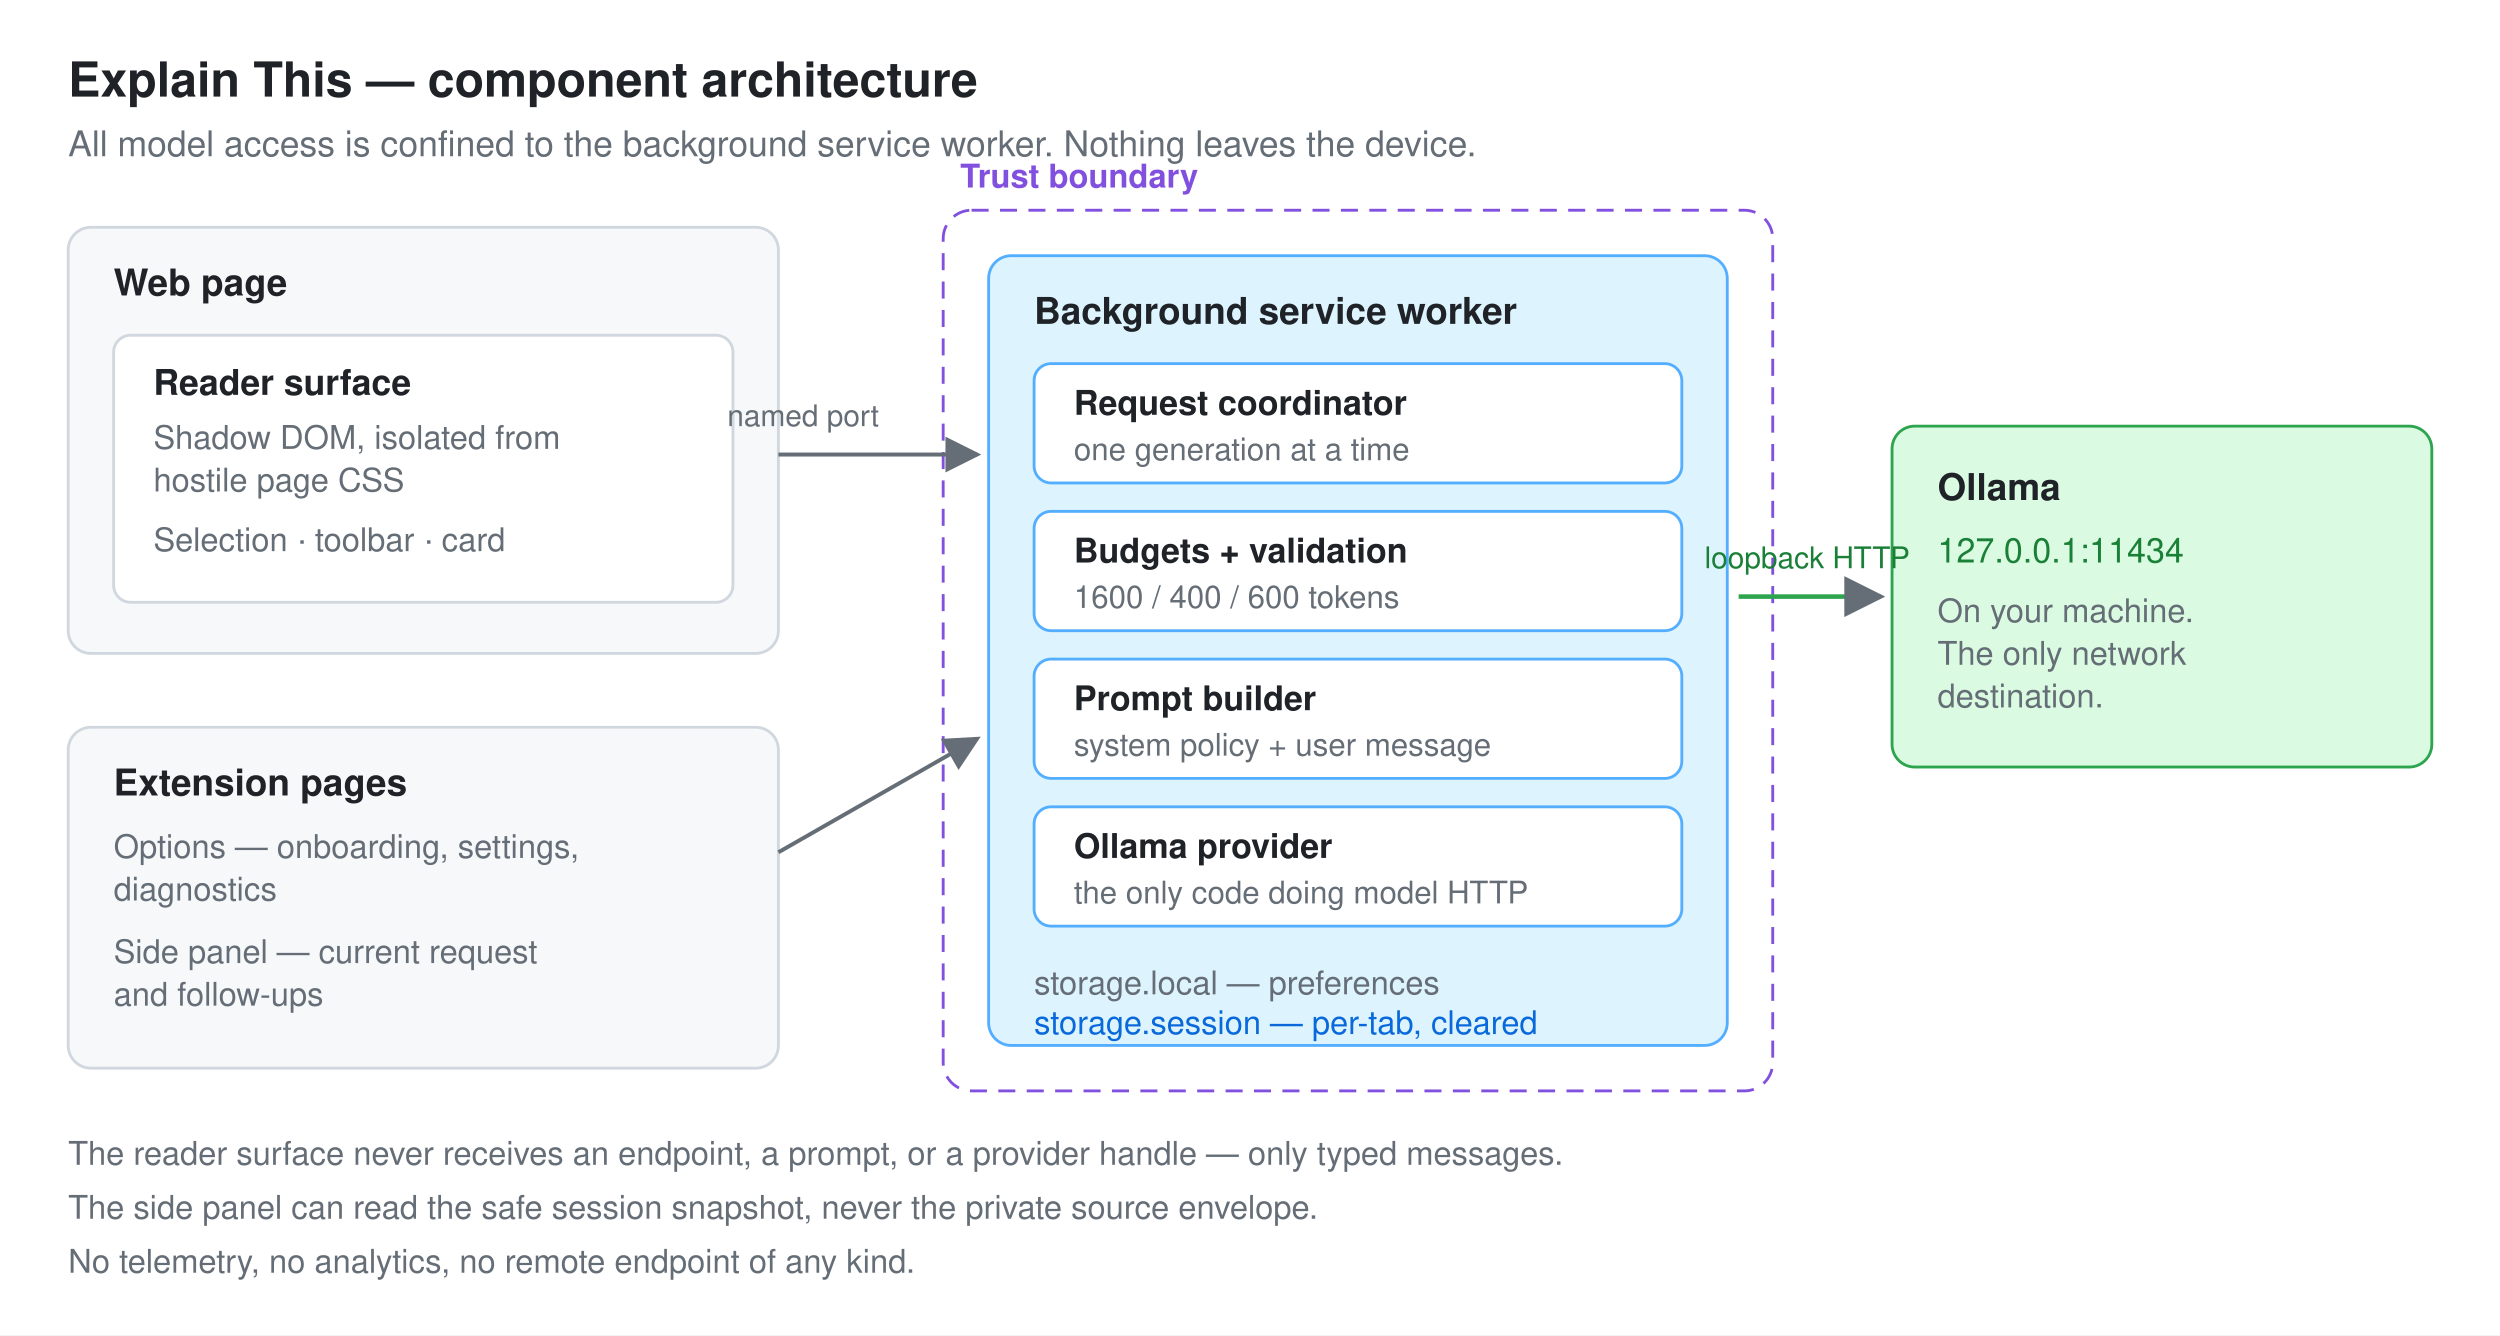
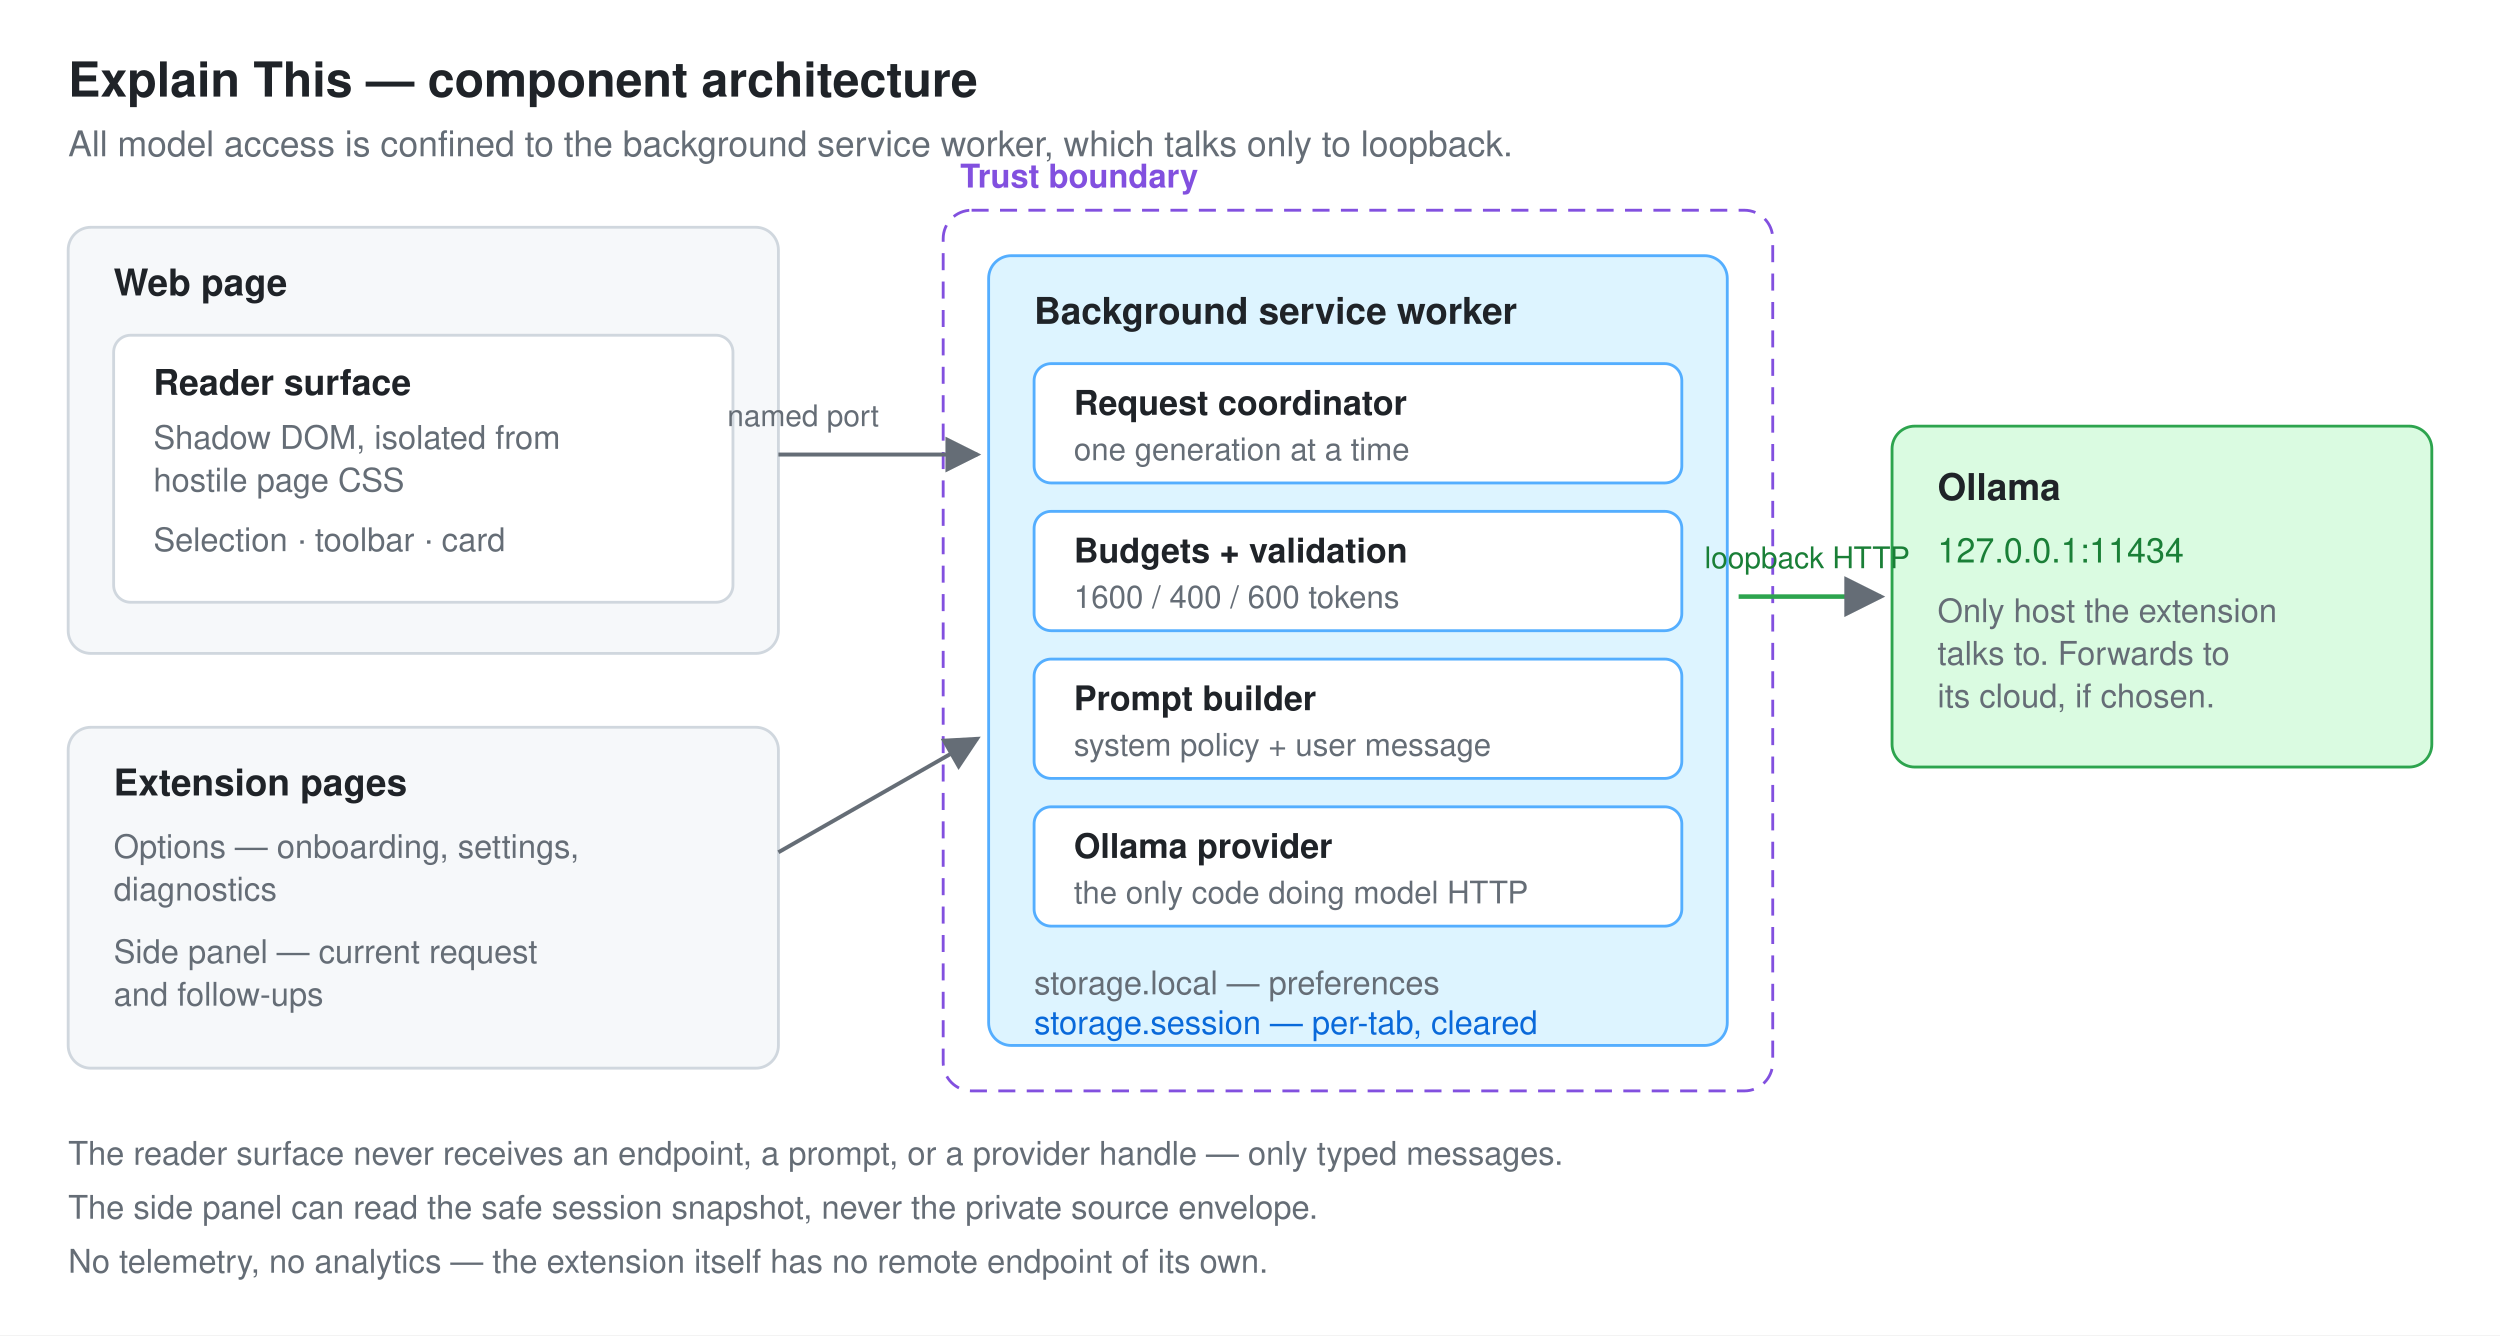
<svg xmlns="http://www.w3.org/2000/svg" viewBox="0 0 880 470" width="880" height="470" role="img" aria-labelledby="title desc">
  <rect width="880" height="470" fill="#ffffff" />
  <g font-family="-apple-system, BlinkMacSystemFont, Segoe UI, Helvetica, Arial, sans-serif">
    <text x="24" y="34" font-size="17" font-weight="600" fill="#1f2328">Explain This — component architecture</text>
-     <text x="24" y="55" font-size="12.5" fill="#656d76">All model access is confined to the background service worker. Nothing leaves the device.</text>
+     <text x="24" y="55" font-size="12.5" fill="#656d76">All model access is confined to the background service worker, which talks only to loopback.</text>
    <rect x="24" y="80" width="250" height="150" rx="8" fill="#f6f8fa" stroke="#d0d7de" />
    <text x="40" y="104" font-size="13" font-weight="600" fill="#1f2328">Web page</text>
    <rect x="40" y="118" width="218" height="94" rx="6" fill="#ffffff" stroke="#d0d7de" />
    <text x="54" y="139" font-size="12.5" font-weight="600" fill="#1f2328">Reader surface</text>
    <text x="54" y="158" font-size="11.5" fill="#656d76">Shadow DOM, isolated from</text>
    <text x="54" y="173" font-size="11.5" fill="#656d76">hostile page CSS</text>
    <text x="54" y="194" font-size="11.5" fill="#656d76">Selection · toolbar · card</text>
    <rect x="24" y="256" width="250" height="120" rx="8" fill="#f6f8fa" stroke="#d0d7de" />
    <text x="40" y="280" font-size="13" font-weight="600" fill="#1f2328">Extension pages</text>
    <text x="40" y="302" font-size="11.5" fill="#656d76">Options — onboarding, settings,</text>
    <text x="40" y="317" font-size="11.5" fill="#656d76">diagnostics</text>
    <text x="40" y="339" font-size="11.5" fill="#656d76">Side panel — current request</text>
    <text x="40" y="354" font-size="11.5" fill="#656d76">and follow-ups</text>
    <rect x="332" y="74" width="292" height="310" rx="10" fill="none" stroke="#8250df" stroke-dasharray="6 4" />
    <text x="338" y="66" font-size="11.5" font-weight="600" fill="#8250df">Trust boundary</text>
    <rect x="348" y="90" width="260" height="278" rx="8" fill="#ddf4ff" stroke="#54aeff" />
    <text x="364" y="114" font-size="13" font-weight="600" fill="#1f2328">Background service worker</text>
    <rect x="364" y="128" width="228" height="42" rx="6" fill="#ffffff" stroke="#54aeff" />
    <text x="378" y="146" font-size="12" font-weight="600" fill="#1f2328">Request coordinator</text>
    <text x="378" y="162" font-size="11" fill="#656d76">one generation at a time</text>
    <rect x="364" y="180" width="228" height="42" rx="6" fill="#ffffff" stroke="#54aeff" />
    <text x="378" y="198" font-size="12" font-weight="600" fill="#1f2328">Budgets + validation</text>
    <text x="378" y="214" font-size="11" fill="#656d76">1600 / 400 / 600 tokens</text>
    <rect x="364" y="232" width="228" height="42" rx="6" fill="#ffffff" stroke="#54aeff" />
    <text x="378" y="250" font-size="12" font-weight="600" fill="#1f2328">Prompt builder</text>
    <text x="378" y="266" font-size="11" fill="#656d76">system policy + user message</text>
    <rect x="364" y="284" width="228" height="42" rx="6" fill="#ffffff" stroke="#54aeff" />
    <text x="378" y="302" font-size="12" font-weight="600" fill="#1f2328">Ollama provider</text>
    <text x="378" y="318" font-size="11" fill="#656d76">the only code doing model HTTP</text>
    <text x="364" y="350" font-size="11.5" fill="#656d76">storage.local — preferences</text>
    <text x="364" y="364" font-size="11.5" fill="#0969da">storage.session — per-tab, cleared</text>
    <rect x="666" y="150" width="190" height="120" rx="8" fill="#dafbe1" stroke="#2da44e" />
    <text x="682" y="176" font-size="13" font-weight="600" fill="#1f2328">Ollama</text>
    <text x="682" y="198" font-size="12" fill="#1a7f37">127.0.0.1:11434</text>
-     <text x="682" y="219" font-size="11.5" fill="#656d76">On your machine.</text>
-     <text x="682" y="234" font-size="11.5" fill="#656d76">The only network</text>
-     <text x="682" y="249" font-size="11.5" fill="#656d76">destination.</text>
+     <text x="682" y="219" font-size="11.5" fill="#656d76">Only host the extension</text>
+     <text x="682" y="234" font-size="11.5" fill="#656d76">talks to. Forwards to</text>
+     <text x="682" y="249" font-size="11.5" fill="#656d76">its cloud, if chosen.</text>
    <defs>
      <marker id="arrow" markerWidth="9" markerHeight="9" refX="8" refY="4.5" orient="auto">
        <path d="M0,0 L9,4.5 L0,9 z" fill="#656d76" />
      </marker>
    </defs>
    <line x1="274" y1="160" x2="344" y2="160" stroke="#656d76" stroke-width="1.4" marker-end="url(#arrow)" />
    <text x="256" y="150" font-size="10.5" fill="#656d76">named port</text>
    <line x1="274" y1="300" x2="344" y2="260" stroke="#656d76" stroke-width="1.4" marker-end="url(#arrow)" />
    <line x1="612" y1="210" x2="662" y2="210" stroke="#2da44e" stroke-width="1.6" marker-end="url(#arrow)" />
    <text x="600" y="200" font-size="10.5" fill="#1a7f37">loopback HTTP</text>
    <text x="24" y="410" font-size="11.5" fill="#656d76">The reader surface never receives an endpoint, a prompt, or a provider handle — only typed messages.</text>
    <text x="24" y="429" font-size="11.5" fill="#656d76">The side panel can read the safe session snapshot, never the private source envelope.</text>
-     <text x="24" y="448" font-size="11.5" fill="#656d76">No telemetry, no analytics, no remote endpoint of any kind.</text>
+     <text x="24" y="448" font-size="11.5" fill="#656d76">No telemetry, no analytics — the extension itself has no remote endpoint of its own.</text>
  </g>
</svg>
